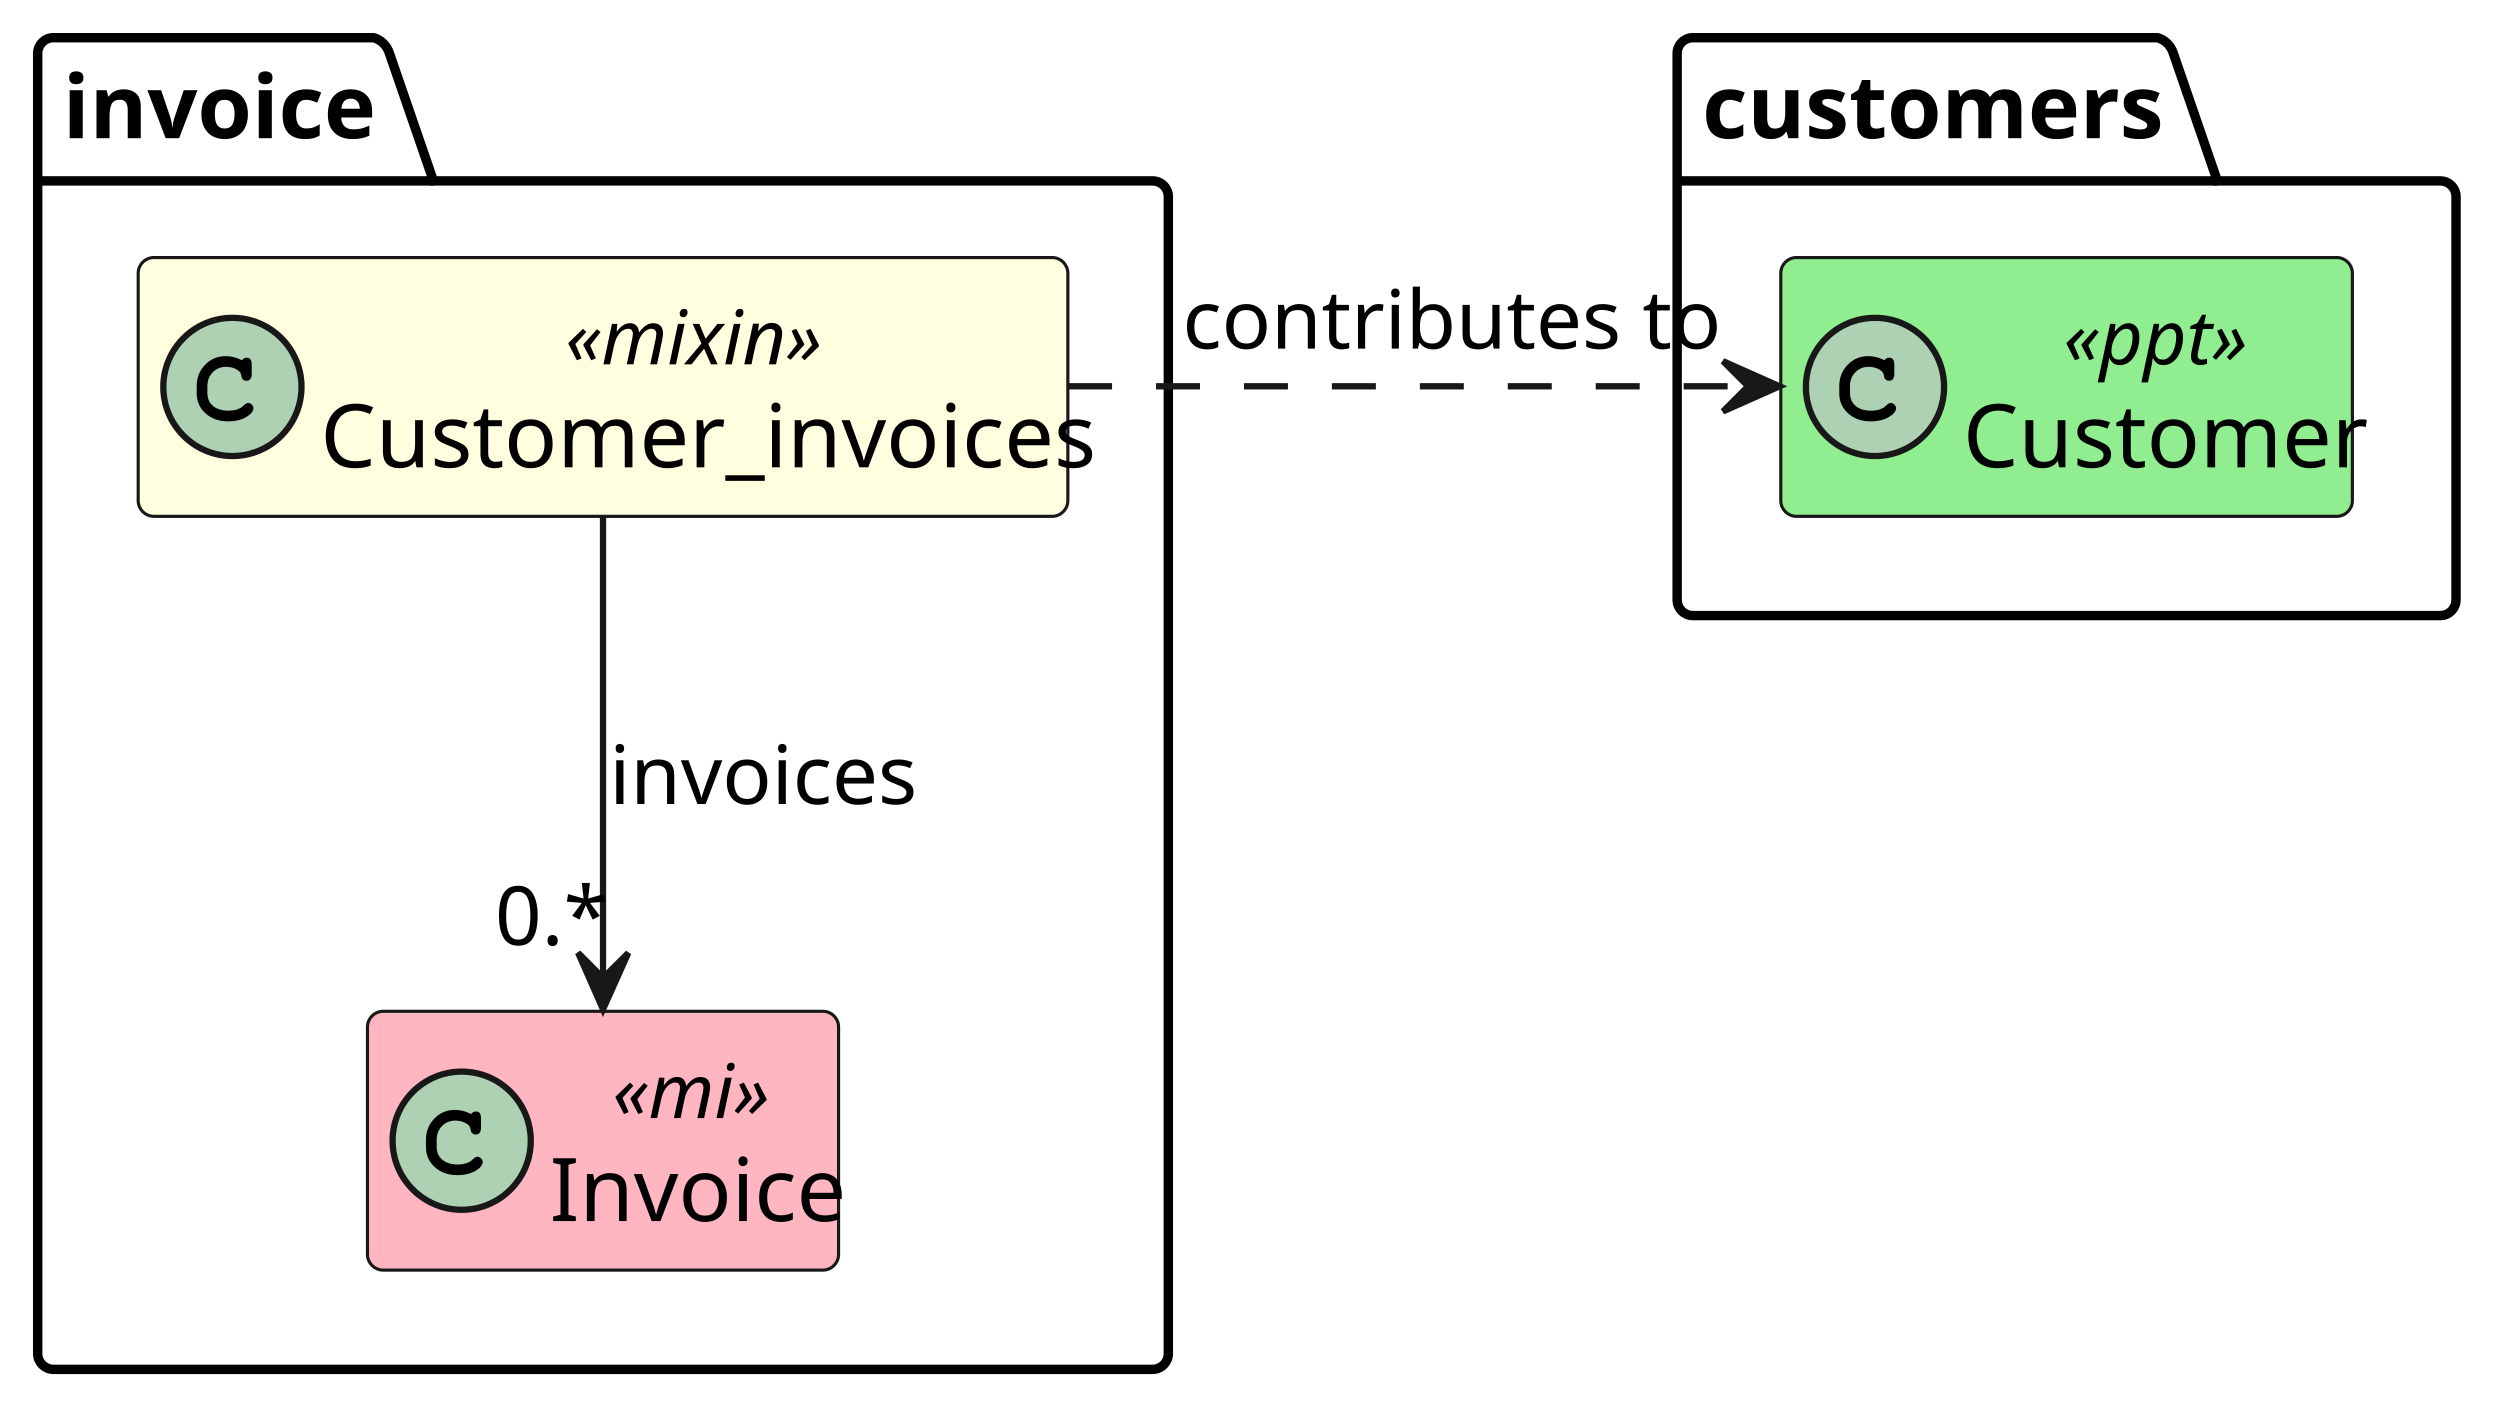
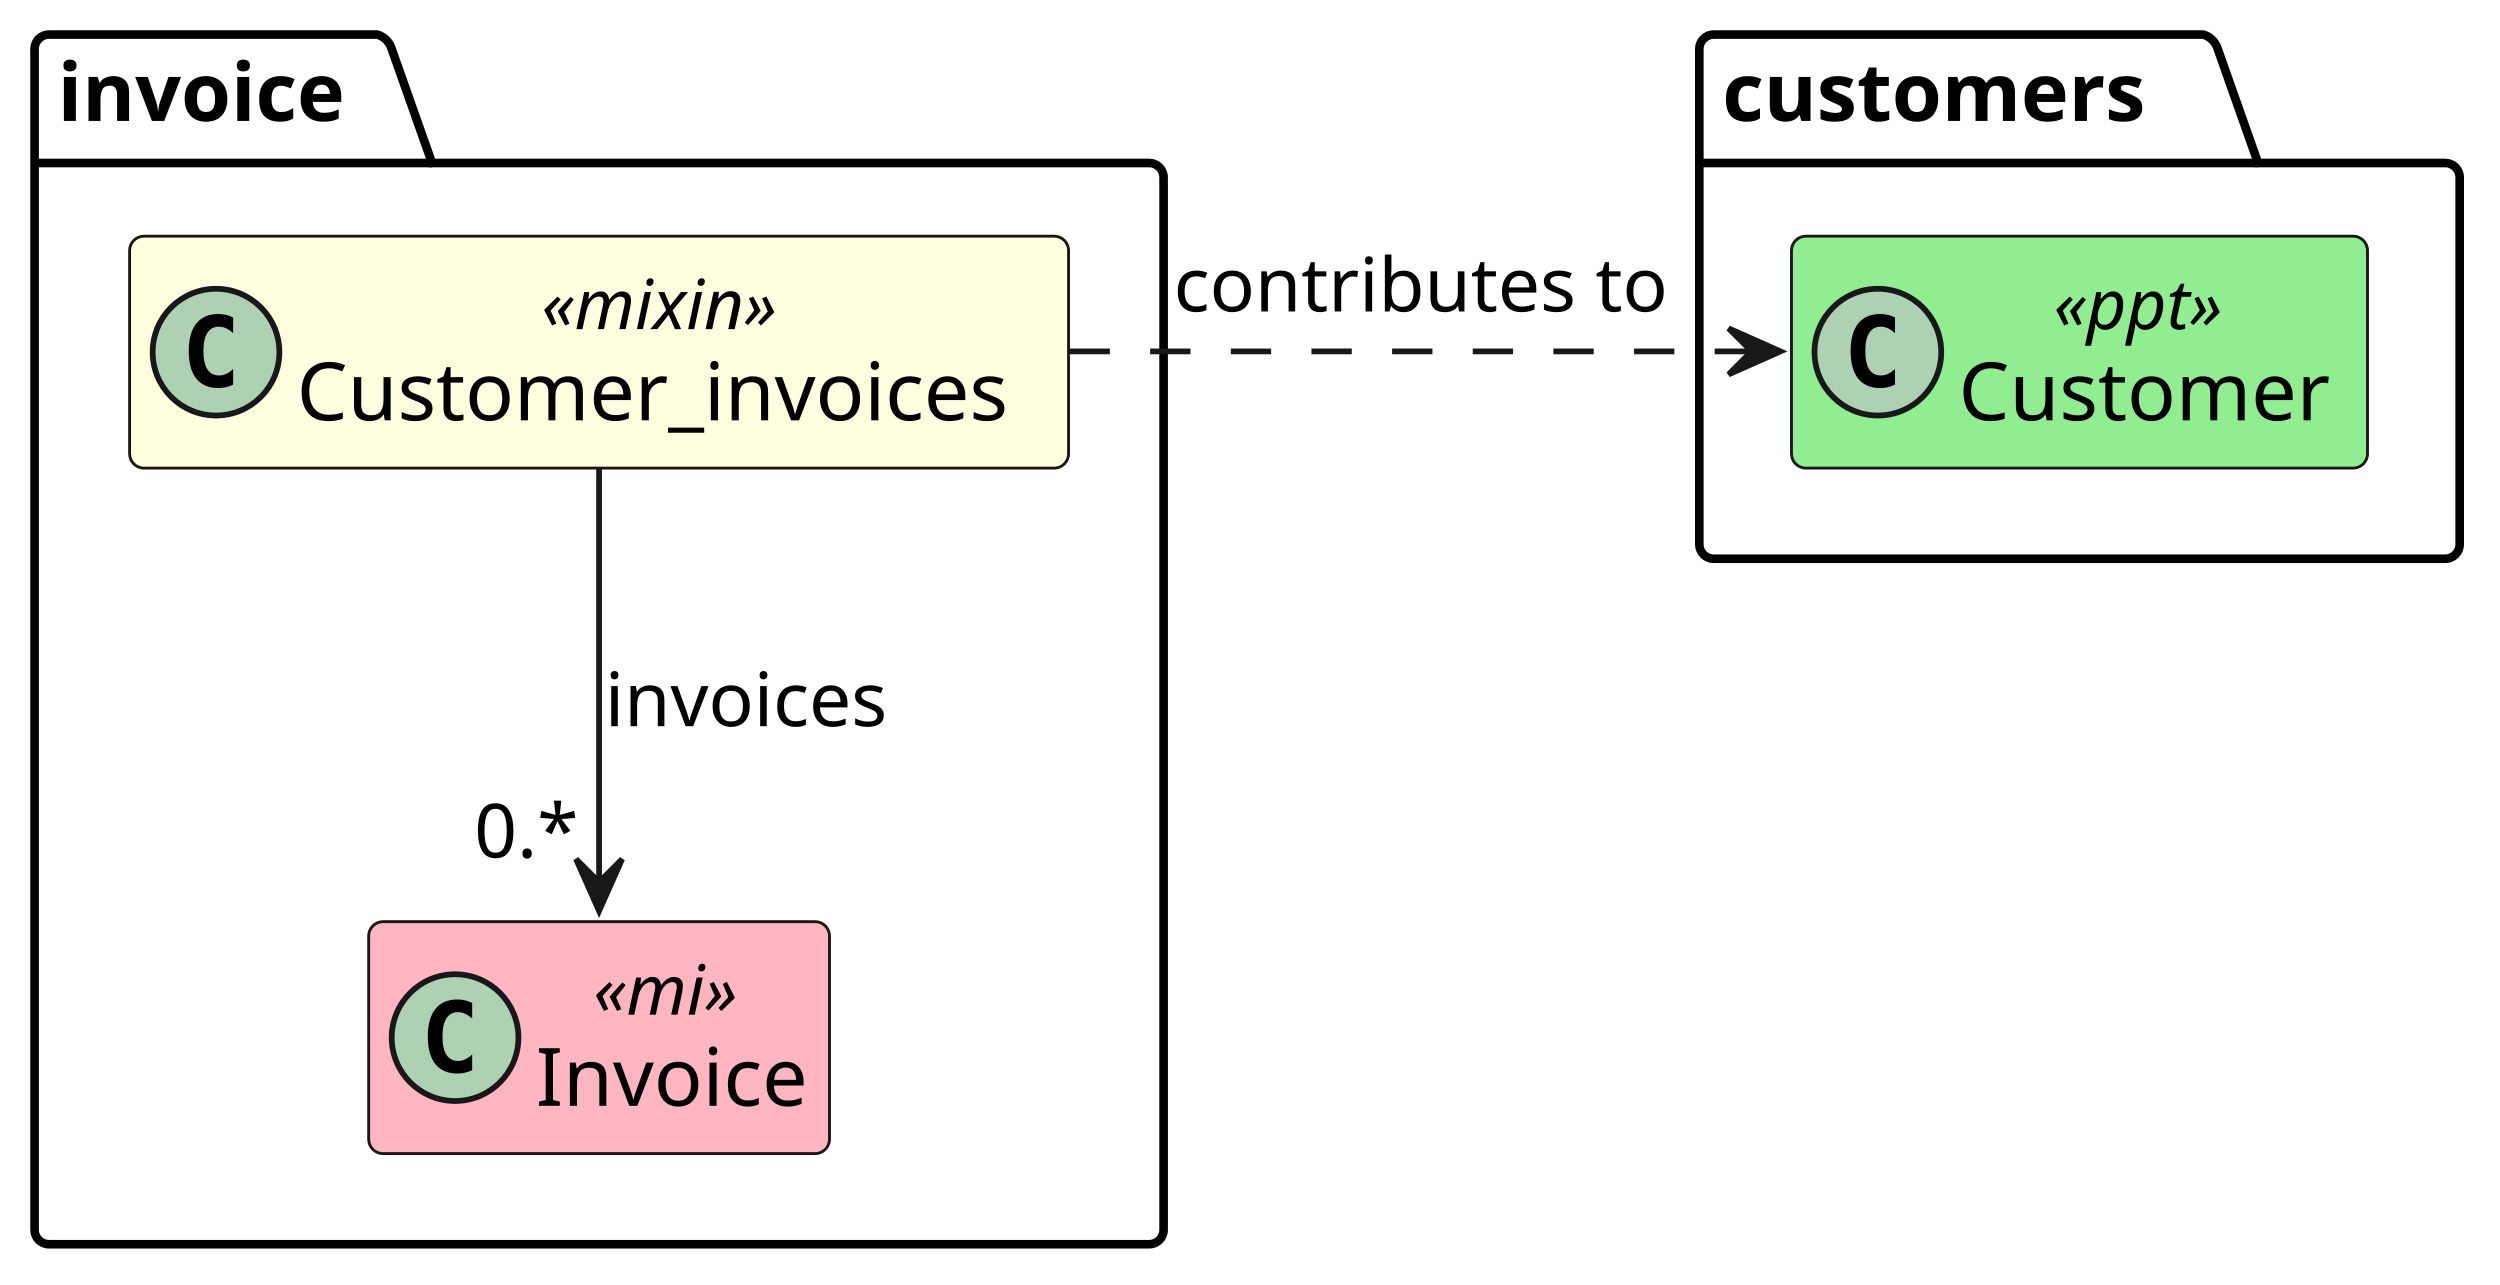
- <svg xmlns="http://www.w3.org/2000/svg" contentStyleType="text/css" height="225px" preserveAspectRatio="none" style="width:398px;height:225px;background:#FFFFFF;" version="1.1" viewBox="0 0 398 225" width="398px" zoomAndPan="magnify">
+ <svg xmlns="http://www.w3.org/2000/svg" contentStyleType="text/css" height="223px" preserveAspectRatio="none" style="width:434px;height:223px;background:#FFFFFF;" version="1.1" viewBox="0 0 434 223" width="434px" zoomAndPan="magnify">
  <defs />
  <g>
    <g id="cluster_invoice">
-       <path d="M8.5,6 L59.5,6 A3.75,3.75 0 0 1 62,8.5 L69,28.8 L183.5,28.8 A2.5,2.5 0 0 1 186,31.3 L186,215.5 A2.5,2.5 0 0 1 183.5,218 L8.5,218 A2.5,2.5 0 0 1 6,215.5 L6,8.5 A2.5,2.5 0 0 1 8.5,6 " style="stroke:#000000;stroke-width:1.5;fill:none;" />
-       <line style="stroke:#000000;stroke-width:1.5;fill:none;" x1="6" x2="69" y1="28.8" y2="28.8" />
-       <text fill="#000000" font-family="sans-serif" font-size="14" font-weight="bold" lengthAdjust="spacing" textLength="50" x="10" y="22">invoice</text>
+       <path d="M8.5,6 L65.5,6 A3.75,3.75 0 0 1 68,8.5 L75,28.297 L199.5,28.297 A2.5,2.5 0 0 1 202,30.797 L202,213.5 A2.5,2.5 0 0 1 199.5,216 L8.5,216 A2.5,2.5 0 0 1 6,213.5 L6,8.5 A2.5,2.5 0 0 1 8.5,6 " fill="none" style="stroke:#000000;stroke-width:1.5;" />
+       <line style="stroke:#000000;stroke-width:1.5;" x1="6" x2="75" y1="28.297" y2="28.297" />
+       <text fill="#000000" font-family="sans-serif" font-size="14" font-weight="bold" lengthAdjust="spacing" textLength="56" x="10" y="20.995">invoice</text>
    </g>
    <g id="cluster_customers">
-       <path d="M269.5,6 L343.5,6 A3.75,3.75 0 0 1 346,8.5 L353,28.8 L388.5,28.8 A2.5,2.5 0 0 1 391,31.3 L391,95.5 A2.5,2.5 0 0 1 388.5,98 L269.5,98 A2.5,2.5 0 0 1 267,95.5 L267,8.5 A2.5,2.5 0 0 1 269.5,6 " style="stroke:#000000;stroke-width:1.5;fill:none;" />
-       <line style="stroke:#000000;stroke-width:1.5;fill:none;" x1="267" x2="353" y1="28.8" y2="28.8" />
-       <text fill="#000000" font-family="sans-serif" font-size="14" font-weight="bold" lengthAdjust="spacing" textLength="73" x="271" y="22">customers</text>
+       <path d="M297.5,6 L382.5,6 A3.75,3.75 0 0 1 385,8.5 L392,28.297 L424.5,28.297 A2.5,2.5 0 0 1 427,30.797 L427,94.5 A2.5,2.5 0 0 1 424.5,97 L297.5,97 A2.5,2.5 0 0 1 295,94.5 L295,8.5 A2.5,2.5 0 0 1 297.5,6 " fill="none" style="stroke:#000000;stroke-width:1.5;" />
+       <line style="stroke:#000000;stroke-width:1.5;" x1="295" x2="392" y1="28.297" y2="28.297" />
+       <text fill="#000000" font-family="sans-serif" font-size="14" font-weight="bold" lengthAdjust="spacing" textLength="84" x="299" y="20.995">customers</text>
    </g>
    <g id="elem_Customer_invoices">
-       <rect codeLine="20" fill="#FFFFE0" height="41.2" id="Customer_invoices" rx="2.5" ry="2.5" style="stroke:#181818;stroke-width:0.5;" width="148" x="22" y="41" />
-       <ellipse cx="37" cy="61.6" fill="#ADD1B2" rx="11" ry="11" style="stroke:#181818;stroke-width:1.0;" />
-       <path d="M36.359,65.381 Q37.156,65.381 37.719,65.194 Q38.297,64.991 38.531,64.772 Q38.781,64.537 39.016,64.35 Q39.266,64.147 39.484,64.147 Q39.828,64.147 40.078,64.412 Q40.344,64.662 40.344,64.991 Q40.344,65.725 39.172,66.412 Q38.016,67.084 36.312,67.084 Q34.156,67.084 32.734,65.819 Q31.312,64.553 31.312,62.616 L31.312,61.491 Q31.312,59.459 32.641,58.084 Q33.969,56.694 35.938,56.694 Q37.125,56.694 38.344,57.272 L38.516,57.35 Q38.812,56.944 39.234,56.944 Q39.719,56.944 39.891,57.241 Q40.078,57.522 40.078,58.069 L40.078,59.491 Q40.078,60.616 39.234,60.616 Q38.922,60.616 38.719,60.444 Q38.531,60.272 38.484,60.131 Q38.453,59.975 38.406,59.709 Q38.297,59.194 37.781,58.881 Q37.266,58.569 36.812,58.491 Q36.375,58.397 36,58.397 Q34.719,58.397 33.859,59.272 Q33.016,60.147 33.016,61.491 L33.016,62.584 Q33.016,63.866 33.922,64.631 Q34.828,65.381 36.359,65.381 Z " fill="#000000" />
-       <text fill="#000000" font-family="sans-serif" font-size="12" font-style="italic" lengthAdjust="spacing" textLength="38" x="90" y="58">«mixin»</text>
-       <text fill="#000000" font-family="sans-serif" font-size="14" lengthAdjust="spacing" textLength="116" x="51" y="74.4">Customer_invoices</text>
+       <rect codeLine="20" fill="#FFFFE0" height="40.266" id="Customer_invoices" rx="2.5" ry="2.5" style="stroke:#181818;stroke-width:0.5;" width="163" x="22.5" y="41" />
+       <ellipse cx="37.5" cy="61.133" fill="#ADD1B2" rx="11" ry="11" style="stroke:#181818;stroke-width:1.0;" />
+       <path d="M40.469,66.773 Q39.891,67.07 39.25,67.211 Q38.609,67.367 37.906,67.367 Q35.406,67.367 34.078,65.727 Q32.766,64.07 32.766,60.945 Q32.766,57.82 34.078,56.164 Q35.406,54.508 37.906,54.508 Q38.609,54.508 39.25,54.664 Q39.906,54.82 40.469,55.117 L40.469,57.836 Q39.844,57.258 39.25,56.992 Q38.656,56.711 38.031,56.711 Q36.688,56.711 36,57.789 Q35.312,58.852 35.312,60.945 Q35.312,63.039 36,64.117 Q36.688,65.18 38.031,65.18 Q38.656,65.18 39.25,64.914 Q39.844,64.633 40.469,64.055 L40.469,66.773 Z " fill="#000000" />
+       <text fill="#000000" font-family="sans-serif" font-size="12" font-style="italic" lengthAdjust="spacing" textLength="46" x="94" y="57.139">«mixin»</text>
+       <text fill="#000000" font-family="sans-serif" font-size="14" lengthAdjust="spacing" textLength="131" x="51.5" y="72.964">Customer_invoices</text>
    </g>
    <g id="elem_Invoice">
-       <rect codeLine="21" fill="#FFB6C1" height="41.2" id="Invoice" rx="2.5" ry="2.5" style="stroke:#181818;stroke-width:0.5;" width="75" x="58.5" y="161" />
-       <ellipse cx="73.5" cy="181.6" fill="#ADD1B2" rx="11" ry="11" style="stroke:#181818;stroke-width:1.0;" />
-       <path d="M72.859,185.381 Q73.656,185.381 74.219,185.194 Q74.797,184.991 75.031,184.772 Q75.281,184.537 75.516,184.35 Q75.766,184.147 75.984,184.147 Q76.328,184.147 76.578,184.412 Q76.844,184.662 76.844,184.991 Q76.844,185.725 75.672,186.412 Q74.516,187.084 72.812,187.084 Q70.656,187.084 69.234,185.819 Q67.812,184.553 67.812,182.616 L67.812,181.491 Q67.812,179.459 69.141,178.084 Q70.469,176.694 72.438,176.694 Q73.625,176.694 74.844,177.272 L75.016,177.35 Q75.312,176.944 75.734,176.944 Q76.219,176.944 76.391,177.241 Q76.578,177.522 76.578,178.069 L76.578,179.491 Q76.578,180.616 75.734,180.616 Q75.422,180.616 75.219,180.444 Q75.031,180.272 74.984,180.131 Q74.953,179.975 74.906,179.709 Q74.797,179.194 74.281,178.881 Q73.766,178.569 73.312,178.491 Q72.875,178.397 72.5,178.397 Q71.219,178.397 70.359,179.272 Q69.516,180.147 69.516,181.491 L69.516,182.584 Q69.516,183.866 70.422,184.631 Q71.328,185.381 72.859,185.381 Z " fill="#000000" />
-       <text fill="#000000" font-family="sans-serif" font-size="12" font-style="italic" lengthAdjust="spacing" textLength="23" x="97.5" y="178">«mi»</text>
-       <text fill="#000000" font-family="sans-serif" font-size="14" lengthAdjust="spacing" textLength="43" x="87.5" y="194.4">Invoice</text>
+       <rect codeLine="21" fill="#FFB6C1" height="40.266" id="Invoice" rx="2.5" ry="2.5" style="stroke:#181818;stroke-width:0.5;" width="80" x="64" y="160" />
+       <ellipse cx="79" cy="180.133" fill="#ADD1B2" rx="11" ry="11" style="stroke:#181818;stroke-width:1.0;" />
+       <path d="M81.969,185.773 Q81.391,186.07 80.75,186.211 Q80.109,186.367 79.406,186.367 Q76.906,186.367 75.578,184.727 Q74.266,183.07 74.266,179.945 Q74.266,176.82 75.578,175.164 Q76.906,173.508 79.406,173.508 Q80.109,173.508 80.75,173.664 Q81.406,173.82 81.969,174.117 L81.969,176.836 Q81.344,176.258 80.75,175.992 Q80.156,175.711 79.531,175.711 Q78.188,175.711 77.5,176.789 Q76.812,177.852 76.812,179.945 Q76.812,182.039 77.5,183.117 Q78.188,184.18 79.531,184.18 Q80.156,184.18 80.75,183.914 Q81.344,183.633 81.969,183.055 L81.969,185.773 Z " fill="#000000" />
+       <text fill="#000000" font-family="sans-serif" font-size="12" font-style="italic" lengthAdjust="spacing" textLength="28" x="103" y="176.139">«mi»</text>
+       <text fill="#000000" font-family="sans-serif" font-size="14" lengthAdjust="spacing" textLength="48" x="93" y="191.964">Invoice</text>
    </g>
    <g id="elem_Customer">
-       <rect codeLine="26" fill="#90EE90" height="41.2" id="Customer" rx="2.5" ry="2.5" style="stroke:#181818;stroke-width:0.5;" width="91" x="283.5" y="41" />
-       <ellipse cx="298.5" cy="61.6" fill="#ADD1B2" rx="11" ry="11" style="stroke:#181818;stroke-width:1.0;" />
-       <path d="M297.859,65.381 Q298.656,65.381 299.219,65.194 Q299.797,64.991 300.031,64.772 Q300.281,64.537 300.516,64.35 Q300.766,64.147 300.984,64.147 Q301.328,64.147 301.578,64.412 Q301.844,64.662 301.844,64.991 Q301.844,65.725 300.672,66.412 Q299.516,67.084 297.812,67.084 Q295.656,67.084 294.234,65.819 Q292.812,64.553 292.812,62.616 L292.812,61.491 Q292.812,59.459 294.141,58.084 Q295.469,56.694 297.438,56.694 Q298.625,56.694 299.844,57.272 L300.016,57.35 Q300.312,56.944 300.734,56.944 Q301.219,56.944 301.391,57.241 Q301.578,57.522 301.578,58.069 L301.578,59.491 Q301.578,60.616 300.734,60.616 Q300.422,60.616 300.219,60.444 Q300.031,60.272 299.984,60.131 Q299.953,59.975 299.906,59.709 Q299.797,59.194 299.281,58.881 Q298.766,58.569 298.312,58.491 Q297.875,58.397 297.5,58.397 Q296.219,58.397 295.359,59.272 Q294.516,60.147 294.516,61.491 L294.516,62.584 Q294.516,63.866 295.422,64.631 Q296.328,65.381 297.859,65.381 Z " fill="#000000" />
-       <text fill="#000000" font-family="sans-serif" font-size="12" font-style="italic" lengthAdjust="spacing" textLength="27" x="328.5" y="58">«ppt»</text>
-       <text fill="#000000" font-family="sans-serif" font-size="14" lengthAdjust="spacing" textLength="59" x="312.5" y="74.4">Customer</text>
+       <rect codeLine="26" fill="#90EE90" height="40.266" id="Customer" rx="2.5" ry="2.5" style="stroke:#181818;stroke-width:0.5;" width="100" x="311" y="41" />
+       <ellipse cx="326" cy="61.133" fill="#ADD1B2" rx="11" ry="11" style="stroke:#181818;stroke-width:1.0;" />
+       <path d="M328.969,66.773 Q328.391,67.07 327.75,67.211 Q327.109,67.367 326.406,67.367 Q323.906,67.367 322.578,65.727 Q321.266,64.07 321.266,60.945 Q321.266,57.82 322.578,56.164 Q323.906,54.508 326.406,54.508 Q327.109,54.508 327.75,54.664 Q328.406,54.82 328.969,55.117 L328.969,57.836 Q328.344,57.258 327.75,56.992 Q327.156,56.711 326.531,56.711 Q325.188,56.711 324.5,57.789 Q323.812,58.852 323.812,60.945 Q323.812,63.039 324.5,64.117 Q325.188,65.18 326.531,65.18 Q327.156,65.18 327.75,64.914 Q328.344,64.633 328.969,64.055 L328.969,66.773 Z " fill="#000000" />
+       <text fill="#000000" font-family="sans-serif" font-size="12" font-style="italic" lengthAdjust="spacing" textLength="35" x="356.5" y="57.139">«ppt»</text>
+       <text fill="#000000" font-family="sans-serif" font-size="14" lengthAdjust="spacing" textLength="68" x="340" y="72.964">Customer</text>
    </g>
    <g id="link_Customer_invoices_Invoice">
-       <path codeLine="23" d="M96,82.25 C96,102.42 96,133.78 96,155.62 " fill="none" id="Customer_invoices-to-Invoice" style="stroke:#181818;stroke-width:1.0;" />
-       <polygon fill="#181818" points="96,160.69,100.026,151.702,96.014,155.69,92.026,151.679,96,160.69" style="stroke:#181818;stroke-width:1.0;" />
-       <text fill="#000000" font-family="sans-serif" font-size="13" lengthAdjust="spacing" textLength="46" x="97" y="128">invoices</text>
-       <text fill="#000000" font-family="sans-serif" font-size="13" lengthAdjust="spacing" textLength="15" x="78.797" y="150.433">0.*</text>
+       <path codeLine="23" d="M104,81.32 C104,100.97 104,131.52 104,153.22 " fill="none" id="Customer_invoices-to-Invoice" style="stroke:#181818;stroke-width:1.0;" />
+       <polygon fill="#181818" points="104,158.14,108,149.14,104,153.14,100,149.14,104,158.14" style="stroke:#181818;stroke-width:1.0;" />
+       <text fill="#000000" font-family="sans-serif" font-size="13" lengthAdjust="spacing" textLength="51" x="105" y="126.067">invoices</text>
+       <text fill="#000000" font-family="sans-serif" font-size="13" lengthAdjust="spacing" textLength="19" x="82.328" y="148.865">0.*</text>
    </g>
    <g id="link_Customer_invoices_Customer">
-       <path codeLine="28" d="M170.04,61.5 C205.19,61.5 246.3,61.5 277.91,61.5 " fill="none" id="Customer_invoices-to-Customer" style="stroke:#181818;stroke-width:1.0;stroke-dasharray:7.0,7.0;" />
-       <polygon fill="#181818" points="283.3,61.5,274.3,57.5,278.3,61.5,274.3,65.5,283.3,61.5" style="stroke:#181818;stroke-width:1.0;" />
-       <text fill="#000000" font-family="sans-serif" font-size="13" lengthAdjust="spacing" textLength="77" x="188.25" y="55.5">contributes to</text>
+       <path codeLine="28" d="M185.67,61 C224.27,61 269.41,61 304.22,61 " fill="none" id="Customer_invoices-to-Customer" style="stroke:#181818;stroke-width:1.0;stroke-dasharray:7.0,7.0;" />
+       <polygon fill="#181818" points="309.08,61,300.08,57,304.08,61,300.08,65,309.08,61" style="stroke:#181818;stroke-width:1.0;" />
+       <text fill="#000000" font-family="sans-serif" font-size="13" lengthAdjust="spacing" textLength="89" x="203.75" y="54.067">contributes to</text>
    </g>
  </g>
</svg>
